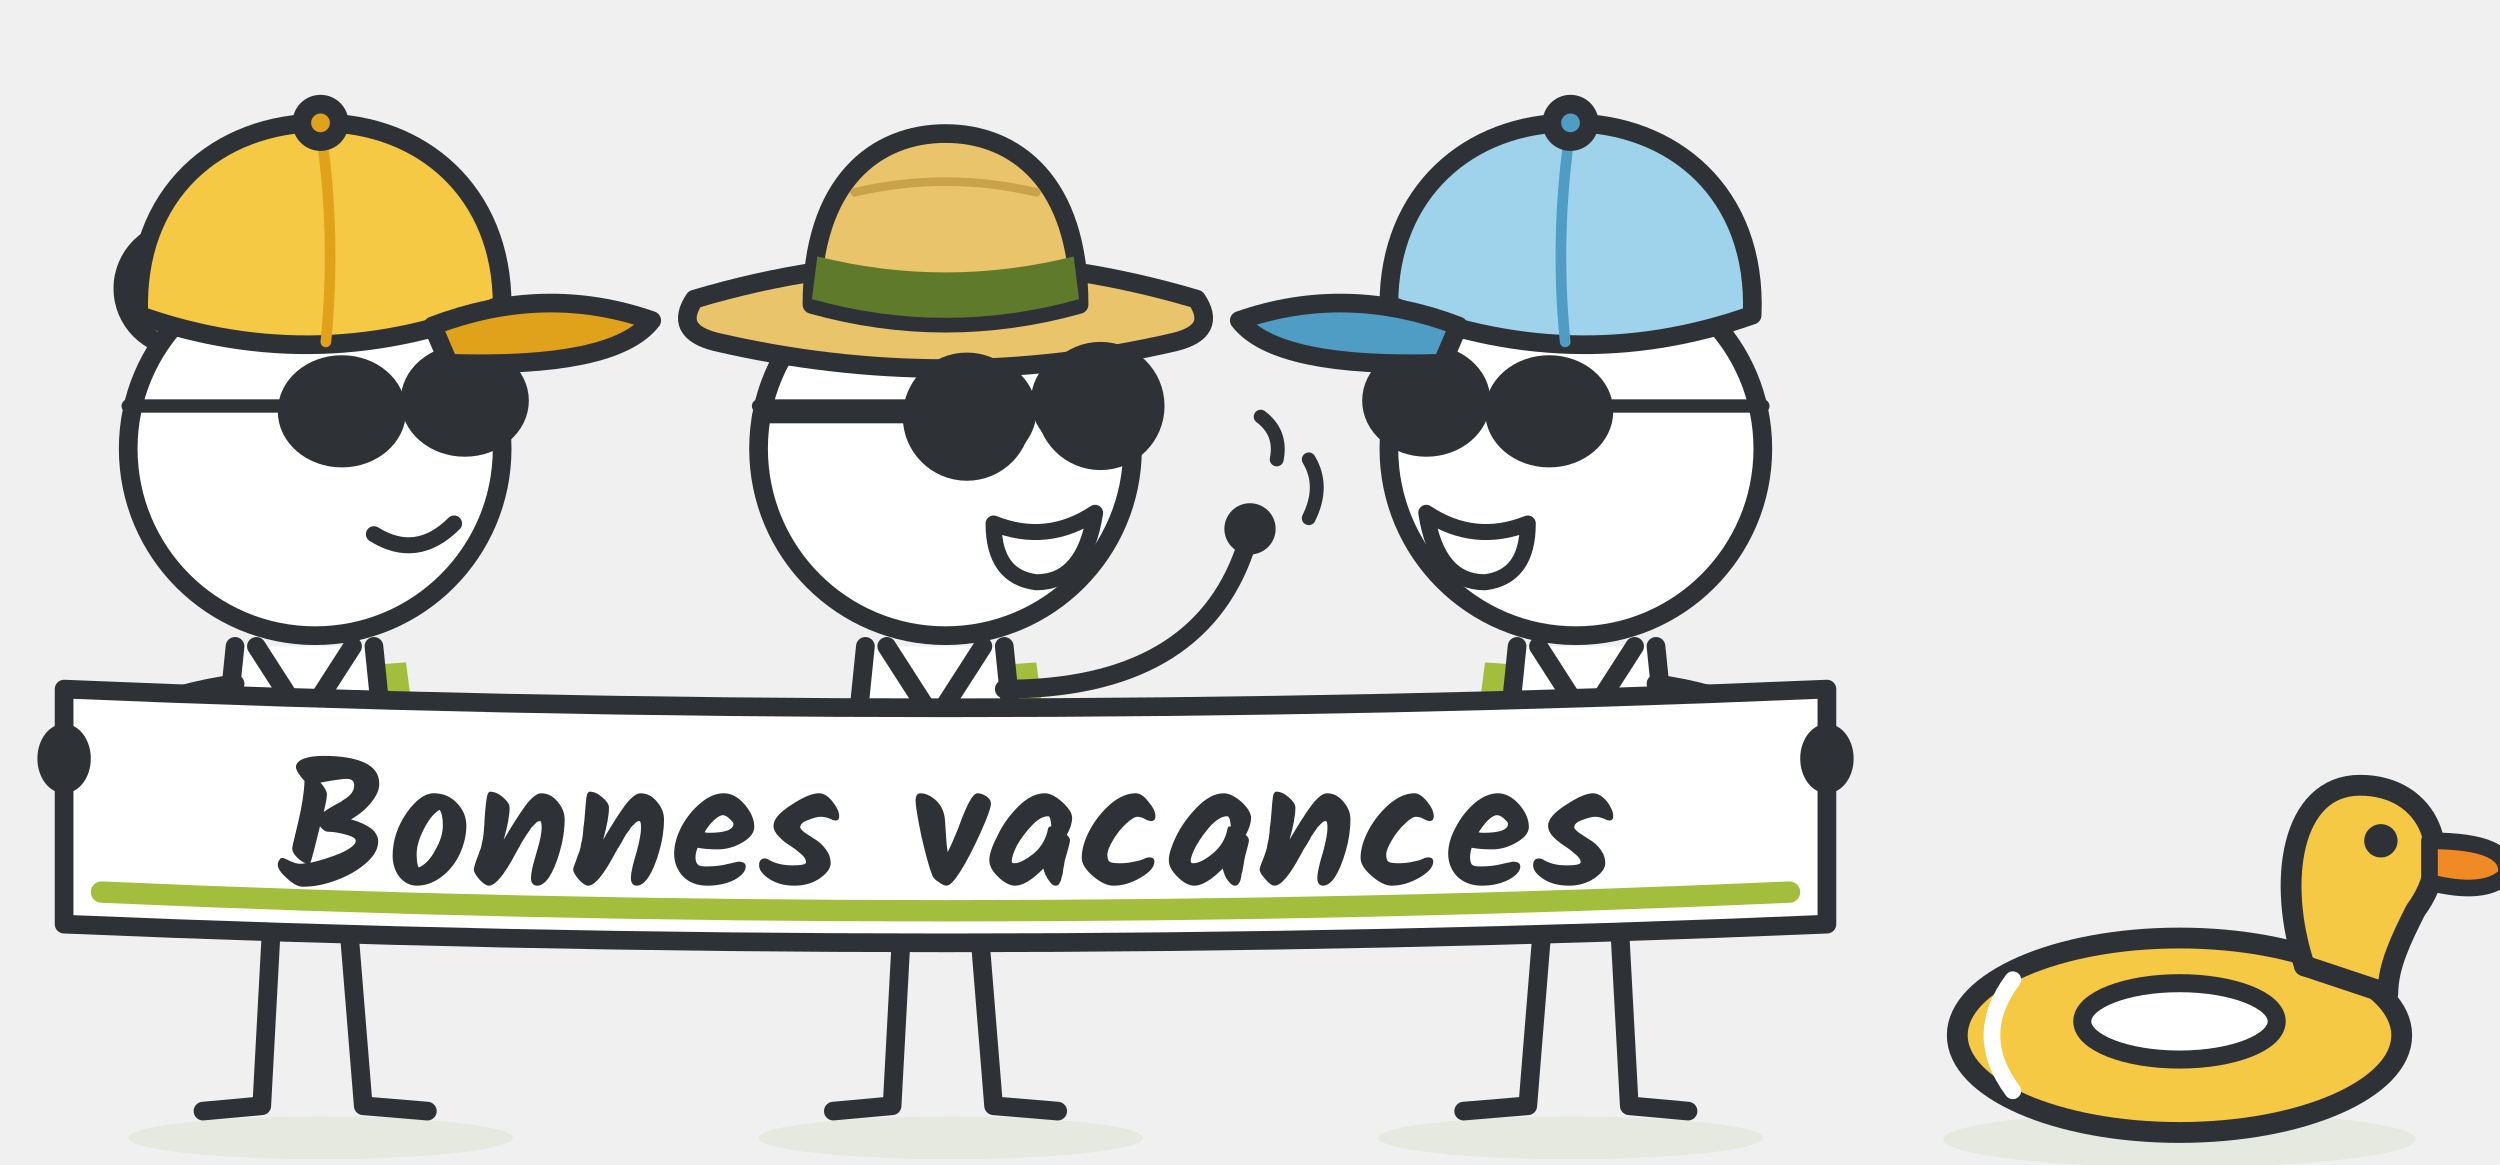
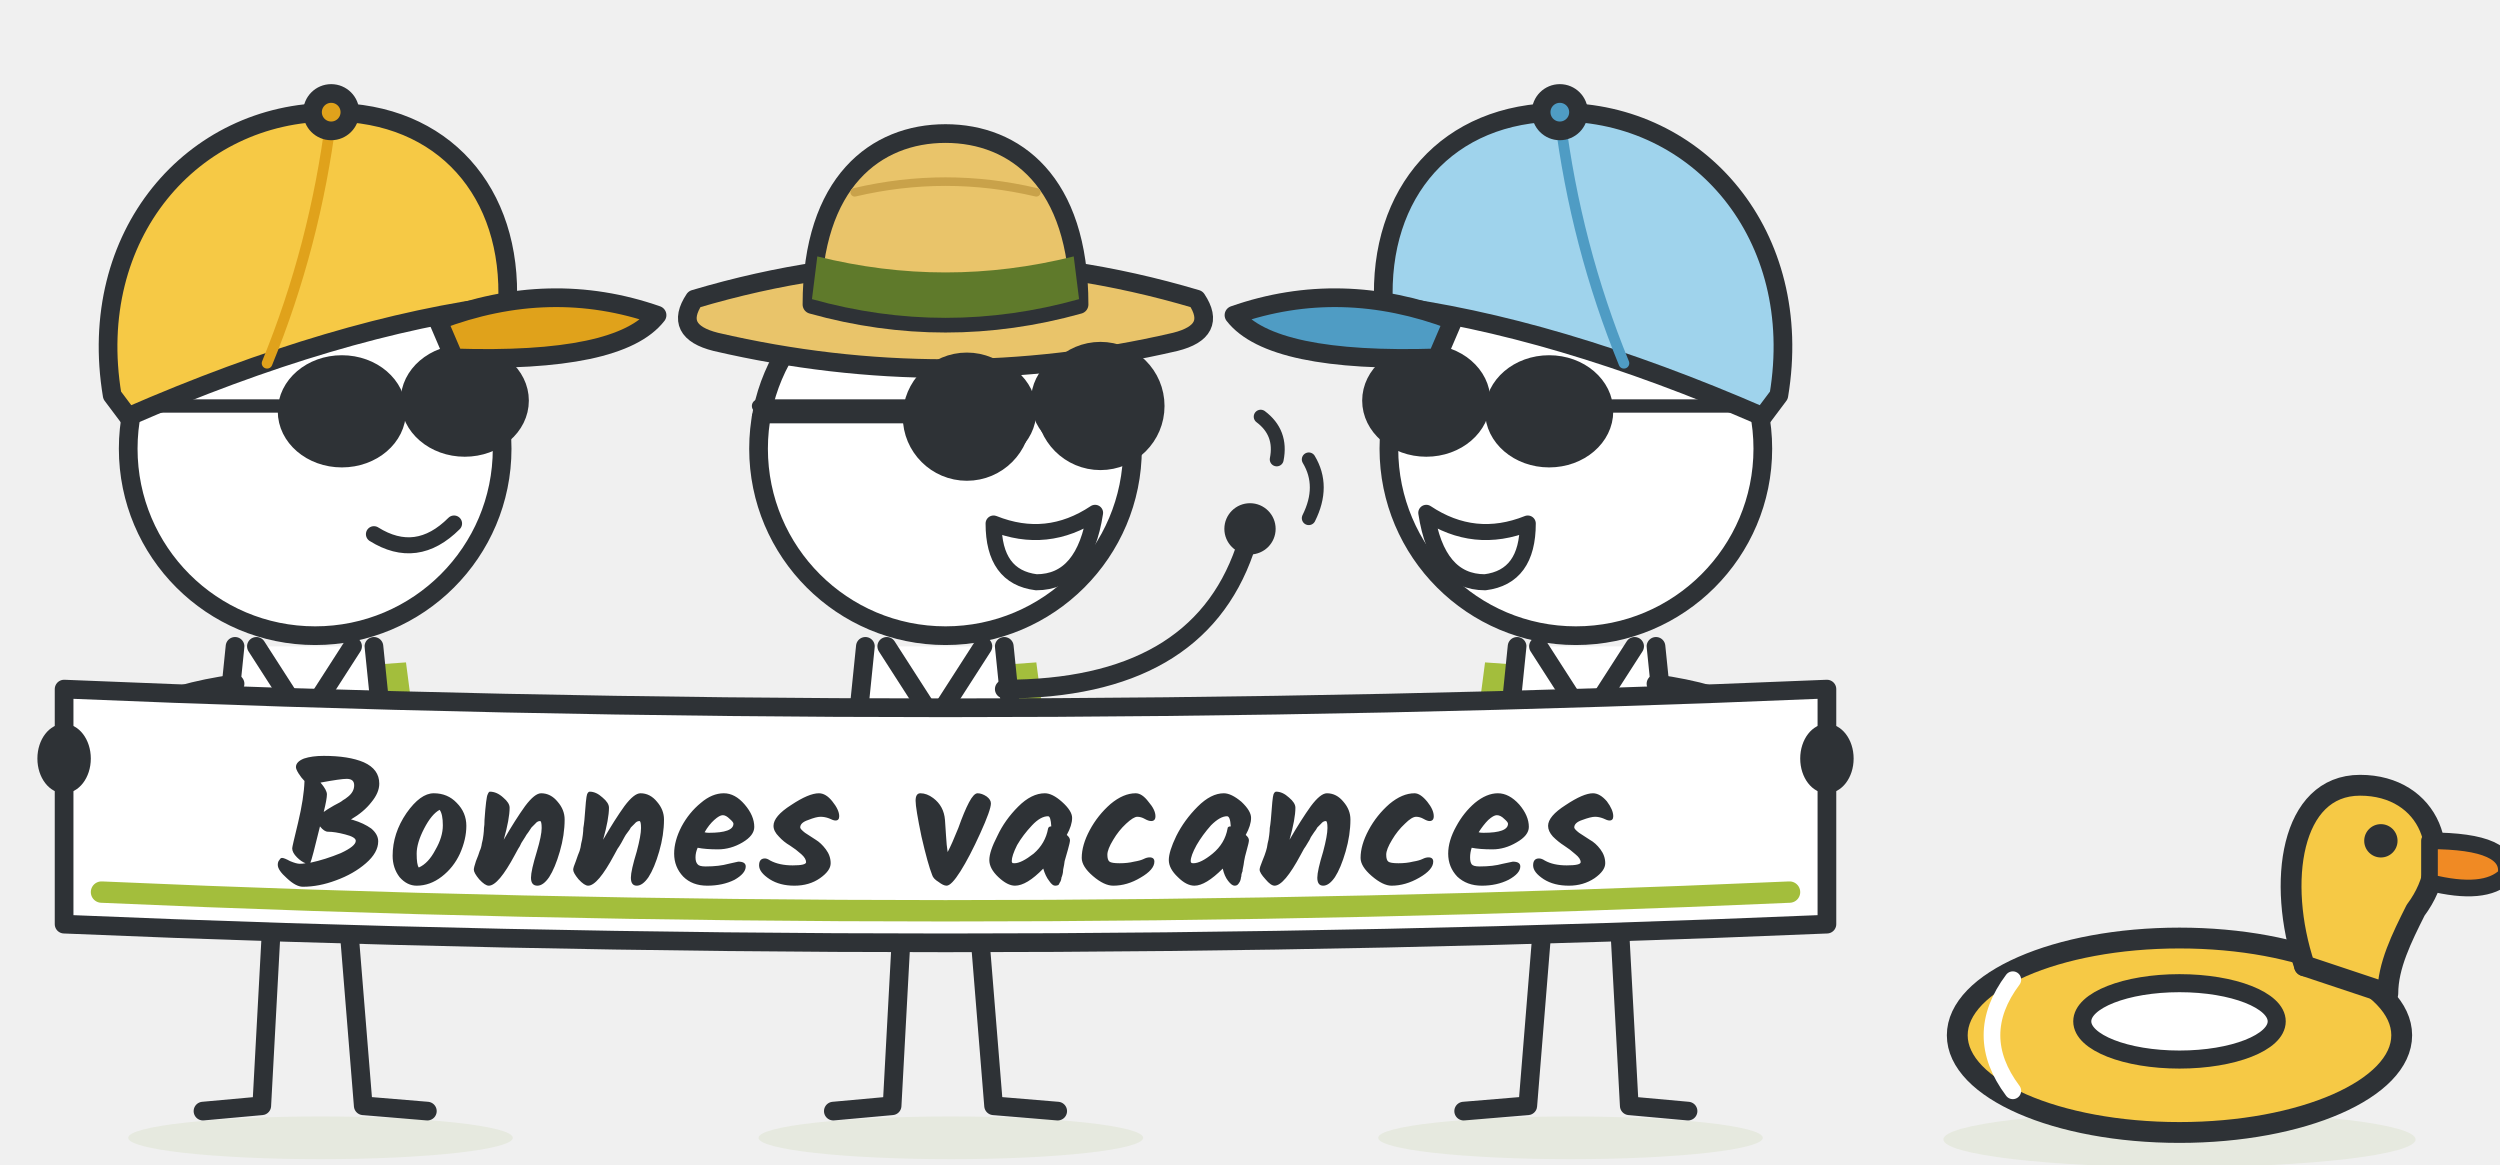
<svg xmlns="http://www.w3.org/2000/svg" aria-hidden="true" focusable="false" viewBox="36 -6 468 218" fill="none" stroke="#2E3236" stroke-width="3.5" stroke-linecap="round" stroke-linejoin="round">
  <g transform="translate(0 6)">
    <ellipse cx="96" cy="201" rx="36" ry="4" fill="#E6E9DF" stroke="none" />
    <path d="M84 114 L112 112 L118 158 L80 160 Z" fill="#A3BE3C" stroke="none" />
    <path d="M87 158 L85 195 L74 196" />
    <path d="M101 158 L104 195 L116 196" />
    <path d="M80 109 L75 158 L111 158 L106 109" fill="#FFFFFF" />
    <path d="M84 109 L93 123 L102 109" />
    <path d="M93 123 L93 157" />
    <circle cx="70" cy="42" r="11" fill="#FFFFFF" />
    <circle cx="95" cy="72" r="35" fill="#FFFFFF" />
    <path d="M60 64 L88 64" stroke-width="2.5" />
    <ellipse cx="100" cy="65" rx="10.5" ry="9" fill="#2E3236" stroke-width="3" />
    <ellipse cx="123" cy="63" rx="10.5" ry="9" fill="#2E3236" stroke-width="3" />
    <path d="M110 64 Q112 61.5 114 63" stroke-width="2.5" />
-     <path d="M62 47 C61 24 77 11 96 11 C115 11 130 24 130 45 Q96 59 62 47 Z" fill="#F6C945" />
-     <path d="M117 49 Q138 41 158 48 Q151 57 120 56 Z" fill="#E0A21B" />
-     <path d="M96 12 Q99 32 97 52" stroke="#E0A21B" stroke-width="2" fill="none" />
-     <circle cx="96" cy="11" r="3.5" fill="#E0A21B" />
+     <path d="M57 62 C52 32 72 9 98 9 C119 9 132 24 131 45 Q99 49 60 66 Z" fill="#F6C945" />
+     <path d="M118 48 Q139 40 159 47 Q152 56 121 55 Z" fill="#E0A21B" />
+     <path d="M98 10 Q95 34 86 56" stroke="#E0A21B" stroke-width="2" fill="none" />
+     <circle cx="98" cy="9" r="3.5" fill="#E0A21B" />
    <circle cx="100" cy="64" r="3.3" fill="#2E3236" stroke="none" />
    <circle cx="120" cy="62" r="3.3" fill="#2E3236" stroke="none" />
    <path d="M106 88 Q114 93 121 86" stroke-width="3" />
    <path d="M80 116 Q58 119 51 131" />
  </g>
  <g transform="translate(118 6)">
    <ellipse cx="96" cy="201" rx="36" ry="4" fill="#E6E9DF" stroke="none" />
    <path d="M84 114 L112 112 L118 158 L80 160 Z" fill="#A3BE3C" stroke="none" />
    <path d="M87 158 L85 195 L74 196" />
    <path d="M101 158 L104 195 L116 196" />
    <path d="M80 109 L75 158 L111 158 L106 109" fill="#FFFFFF" />
    <path d="M84 109 L93 123 L102 109" />
    <path d="M93 123 L93 157" />
    <circle cx="95" cy="72" r="35" fill="#FFFFFF" />
    <path d="M60 64 L88 64" stroke-width="2.5" />
    <ellipse cx="100" cy="65" rx="10.5" ry="9" fill="#2E3236" stroke-width="3" />
    <ellipse cx="123" cy="63" rx="10.5" ry="9" fill="#2E3236" stroke-width="3" />
    <path d="M110 64 Q112 61.5 114 63" stroke-width="2.5" />
    <path d="M48 44 Q95 30 142 44 Q146 50 138 52 Q95 62 52 52 Q44 50 48 44 Z" fill="#E9C46A" />
    <path d="M70 45 C70 22 82 13 95 13 C108 13 120 22 120 45 Q95 52 70 45 Z" fill="#E9C46A" />
    <path d="M71 36 Q95 42 119 36 L120 44 Q95 51 70 44 Z" fill="#5F7A2B" stroke="none" />
    <path d="M78 24 Q95 20 112 24" stroke="#C9A24A" stroke-width="1.6" />
    <path d="M60 66 L88 66" stroke-width="2.5" />
    <circle cx="99" cy="66" r="10.5" fill="#2E3236" stroke-width="3" />
    <circle cx="124" cy="64" r="10.5" fill="#2E3236" stroke-width="3" />
    <path d="M109.5 65 Q111.5 62.5 113.5 64.5" stroke-width="2.5" />
    <circle cx="101" cy="67" r="2.6" fill="#2E3236" stroke="none" />
    <circle cx="125" cy="65" r="2.6" fill="#2E3236" stroke="none" />
    <path d="M104 86 Q114 90 123 84 Q121 97 112 97 Q104 96 104 86 Z" fill="#FFFFFF" stroke-width="3" />
    <path d="M106 117 Q142 117 151 91" />
    <circle cx="152" cy="87" r="4.8" fill="#2E3236" stroke="none" />
    <path d="M163 85 Q166 79 163 74" stroke-width="2.6" />
    <path d="M157 74 Q158 69 154 66" stroke-width="2.6" />
  </g>
  <g transform="translate(236 6) translate(190 0) scale(-1 1)">
    <ellipse cx="96" cy="201" rx="36" ry="4" fill="#E6E9DF" stroke="none" />
    <path d="M84 114 L112 112 L118 158 L80 160 Z" fill="#A3BE3C" stroke="none" />
    <path d="M87 158 L85 195 L74 196" />
    <path d="M101 158 L104 195 L116 196" />
    <path d="M80 109 L75 158 L111 158 L106 109" fill="#FFFFFF" />
    <path d="M84 109 L93 123 L102 109" />
    <path d="M93 123 L93 157" />
    <circle cx="95" cy="72" r="35" fill="#FFFFFF" />
    <path d="M60 64 L88 64" stroke-width="2.5" />
    <ellipse cx="100" cy="65" rx="10.5" ry="9" fill="#2E3236" stroke-width="3" />
    <ellipse cx="123" cy="63" rx="10.5" ry="9" fill="#2E3236" stroke-width="3" />
    <path d="M110 64 Q112 61.5 114 63" stroke-width="2.5" />
-     <path d="M62 47 C61 24 77 11 96 11 C115 11 130 24 130 45 Q96 59 62 47 Z" fill="#9FD3EC" />
-     <path d="M117 49 Q138 41 158 48 Q151 57 120 56 Z" fill="#4F9CC4" />
-     <path d="M96 12 Q99 32 97 52" stroke="#4F9CC4" stroke-width="2" fill="none" />
-     <circle cx="96" cy="11" r="3.5" fill="#4F9CC4" />
+     <path d="M57 62 C52 32 72 9 98 9 C119 9 132 24 131 45 Q99 49 60 66 Z" fill="#9FD3EC" />
+     <path d="M118 48 Q139 40 159 47 Q152 56 121 55 Z" fill="#4F9CC4" />
+     <path d="M98 10 Q95 34 86 56" stroke="#4F9CC4" stroke-width="2" fill="none" />
+     <circle cx="98" cy="9" r="3.5" fill="#4F9CC4" />
    <circle cx="100" cy="64" r="3.3" fill="#2E3236" stroke="none" />
    <circle cx="120" cy="62" r="3.3" fill="#2E3236" stroke="none" />
    <path d="M104 86 Q114 90 123 84 Q121 97 112 97 Q104 96 104 86 Z" fill="#FFFFFF" stroke-width="3" />
    <path d="M80 116 Q58 119 51 131" />
  </g>
  <path d="M48 123 Q213 130 378 123 L378 167 Q213 174 48 167 Z" fill="#FFFFFF" />
  <path d="M55 161 Q213 168 371 161" stroke="#A3BE3C" stroke-width="4" />
  <path class="mot-main" d="M106.8 151.5L106.8 151.5Q106.8 153.6 104.5 155.6Q102.2 157.6 98.9 158.8Q95.7 160 92.7 160L92.7 160Q91.4 160 89.7 158.4Q88.0 156.9 88.0 155.9L88.0 155.9Q88.0 155.3 88.3 155.0Q88.5 154.6 88.8 154.6Q89.2 154.6 90.3 155.2Q91.5 155.7 92.1 155.7Q92.7 155.7 93.2 155.6L93.2 155.6Q92.4 155.3 91.6 154.5Q90.7 153.6 90.7 152.8L90.7 152.8Q90.7 152.5 91.8 148.0Q92.9 143.4 93.0 140.2L93.0 140.2Q92.4 139.6 91.9 138.8Q91.4 138.0 91.4 137.6L91.4 137.6Q91.4 136.6 92.9 136.0Q94.4 135.5 96.6 135.5L96.6 135.5Q101.3 135.5 104.1 136.7Q107.0 138.0 107.0 140.7L107.0 140.7Q107.0 142.4 105.5 144.2Q104.1 146.0 101.7 147.4L101.7 147.4L102.1 147.5Q104.1 148.1 105.5 149.1Q106.8 150.2 106.8 151.5ZM100.9 139.8L100.9 139.8Q99.8 139.8 96.0 140.5L96.0 140.5Q97.2 141.9 97.2 142.7Q97.2 143.6 96.6 146.0L96.6 146.0Q97.1 145.6 98.5 144.8Q99.9 144.1 100.2 143.8Q100.6 143.6 101.2 143.1L101.2 143.1Q102.3 142.2 102.3 141.0Q102.3 139.8 100.9 139.8ZM102.6 151.4L102.6 151.4Q102.6 150.7 100.6 150.2Q98.7 149.7 97.4 149.7L97.4 149.7Q96.7 149.7 95.9 148.7L95.9 148.7Q94.4 154.9 94.1 155.5L94.1 155.5Q96.9 154.9 99.8 153.7Q102.6 152.4 102.6 151.4ZM114.4 156.4Q116.2 155.6 117.5 153.1Q118.9 150.7 118.9 148.5Q118.9 146.4 118.3 145.6L118.3 145.6Q116.8 146.4 115.4 149.1Q114.0 151.8 114.0 153.8Q114.0 155.9 114.4 156.4L114.4 156.4ZM109.5 154.2Q109.5 150.0 112.1 146.2Q114.7 142.5 117.2 142.5Q119.8 142.5 121.5 144.3Q123.3 146.1 123.3 148.6Q123.3 151.1 122.1 153.8Q120.9 156.4 118.7 158.1Q116.5 159.8 114.0 159.8L114.0 159.8Q112.2 159.8 110.8 158.2Q109.5 156.5 109.5 154.2L109.5 154.2ZM137.3 142.5L137.3 142.5Q139.1 142.5 140.4 144.1Q141.7 145.6 141.7 147.4L141.7 147.4Q141.7 150.3 140.8 153.4Q139.9 156.5 138.8 158.2Q137.7 159.8 136.6 159.8Q135.4 159.8 135.4 158.3L135.4 158.3Q135.4 157.0 136.5 153.4L136.5 153.4Q137.4 150.4 137.4 149.0Q137.4 147.7 137.1 147.7L137.1 147.7Q136.6 147.7 136.2 148.2Q135.8 148.6 135.5 148.9Q135.2 149.3 134.9 149.8Q134.5 150.3 134.3 150.7Q134.0 151.2 133.6 151.8Q133.3 152.5 133.0 152.9Q132.8 153.3 132.4 154.0L132.4 154.0Q129.3 159.8 127.5 159.8L127.5 159.8Q126.8 159.8 125.7 158.6Q124.7 157.4 124.7 156.8L124.7 156.8Q124.7 156.4 125.1 155.2Q125.6 154.0 125.8 153.3Q126.1 152.7 126.2 151.9Q126.4 151.2 126.5 150.3Q126.6 149.5 126.6 149.0Q126.7 148.5 126.7 147.5L126.7 147.5Q127.0 143.2 127.3 142.7Q127.5 142.2 127.7 142.2L127.7 142.2Q129.0 142.2 130.2 143.3Q131.4 144.3 131.4 145.2L131.4 145.2Q131.4 147.3 130.3 151.2L130.3 151.2Q132.5 147.4 134.3 144.9Q136.1 142.5 137.3 142.5ZM155.9 142.5L155.9 142.5Q157.7 142.5 159.0 144.1Q160.3 145.6 160.3 147.4L160.3 147.4Q160.3 150.3 159.4 153.4Q158.5 156.5 157.4 158.2Q156.3 159.8 155.2 159.8Q154.1 159.8 154.1 158.3L154.1 158.3Q154.1 157.0 155.2 153.4L155.2 153.4Q156.0 150.4 156.0 149.0Q156.0 147.7 155.7 147.7L155.7 147.7Q155.2 147.7 154.8 148.2Q154.4 148.6 154.1 148.9Q153.9 149.3 153.5 149.8Q153.1 150.3 152.9 150.7Q152.6 151.2 152.3 151.8Q151.9 152.5 151.6 152.9Q151.4 153.3 151.0 154.0L151.0 154.0Q147.9 159.8 146.1 159.8L146.1 159.8Q145.4 159.8 144.3 158.6Q143.3 157.4 143.3 156.8L143.3 156.8Q143.3 156.4 143.8 155.2Q144.2 154.0 144.5 153.3Q144.7 152.7 144.8 151.9Q145.0 151.2 145.1 150.3Q145.2 149.5 145.2 149.0Q145.3 148.5 145.4 147.5L145.4 147.5Q145.7 143.2 145.9 142.7Q146.1 142.2 146.4 142.2L146.4 142.2Q147.6 142.2 148.8 143.3Q150.0 144.3 150.0 145.2L150.0 145.2Q150.0 147.3 148.9 151.2L148.9 151.2Q151.1 147.4 152.9 144.9Q154.7 142.5 155.9 142.5ZM177.2 148.8Q177.2 150.4 175.0 151.7Q172.8 153.0 170.4 153.0Q168.1 153.0 166.6 152.7L166.6 152.7Q166.2 153.6 166.2 154.5Q166.2 155.4 166.6 155.8Q166.9 156.2 168.1 156.2L168.1 156.2Q170.6 156.2 172.4 155.7Q174.2 155.3 174.2 155.3L174.2 155.3Q175.6 155.3 175.6 156.2L175.6 156.2Q175.6 157.5 173.5 158.7Q171.3 159.8 168.4 159.8Q165.6 159.8 163.9 158.1Q162.2 156.3 162.2 153.8Q162.2 151.4 163.6 148.7Q165.0 146.1 167.2 144.3Q169.3 142.5 171.5 142.5Q173.6 142.5 175.4 144.6Q177.2 146.7 177.2 148.8L177.2 148.8ZM173.3 148.2Q173.3 147.9 172.6 147.3Q171.9 146.6 171.3 146.6Q170.7 146.6 169.7 147.5Q168.7 148.4 167.9 149.8L167.9 149.8Q168.2 149.9 168.7 149.9L168.7 149.9Q173.3 149.9 173.3 148.2L173.3 148.2ZM189.3 142.5L189.3 142.5Q190.6 142.5 191.8 144.0Q193.1 145.6 193.1 146.8L193.1 146.8Q193.1 147.6 192.4 147.6L192.4 147.6Q192.0 147.6 191.2 147.2Q190.4 146.9 189.6 146.9Q188.8 146.9 187.3 147.5Q185.8 148.0 185.8 148.9L185.8 148.9Q185.8 149.2 186.7 149.9Q187.6 150.5 188.7 151.2Q189.7 151.8 190.6 153.0Q191.5 154.2 191.5 155.6Q191.5 157.0 189.5 158.4Q187.5 159.8 184.7 159.8Q182.0 159.8 180.1 158.6Q178.1 157.3 178.1 156.0Q178.1 154.7 179.2 154.7L179.2 154.7Q179.6 154.7 180.2 155.1L180.2 155.1Q181.9 156.0 184.4 156.0Q186.9 156.0 186.9 155.4Q186.9 154.7 186.0 153.9Q185.0 153.0 183.9 152.3Q182.7 151.6 181.8 150.6Q180.8 149.6 180.8 148.6L180.8 148.6Q180.8 146.8 184.1 144.7Q187.4 142.5 189.3 142.5ZM219.0 142.5L219.0 142.5Q219.8 142.5 220.7 143.1Q221.5 143.7 221.5 144.4L221.5 144.4Q221.5 145.6 219.5 150.0Q217.5 154.4 215.8 157.1Q214.1 159.8 213.2 159.8L213.2 159.8Q212.6 159.8 211.7 159.1Q210.7 158.5 210.5 157.8L210.5 157.8Q209.7 155.8 208.5 150.6Q207.4 145.3 207.4 143.9Q207.4 142.5 208.3 142.5L208.3 142.5Q209.5 142.5 210.7 143.4L210.7 143.4Q212.7 144.9 212.9 147.5L212.9 147.5Q213.0 148.7 213.1 150.5Q213.2 152.3 213.4 153.5L213.4 153.5Q214.2 152.0 215.4 149.0Q216.5 145.9 217.4 144.2Q218.3 142.5 219.0 142.5ZM235.7 150.3L235.7 150.3Q236.3 150.8 236.3 151.3Q236.3 151.7 235.9 153.1Q235.5 154.5 235.3 155.2Q235.2 156.0 235.1 156.4Q235.0 156.8 235.0 157.1Q235.0 157.3 234.9 157.7Q234.8 158.1 234.7 158.3Q234.7 158.5 234.6 158.8Q234.5 159.1 234.4 159.2Q234.3 159.4 234.2 159.6L234.2 159.6Q234.0 159.8 233.5 159.8Q233.0 159.8 232.4 158.9Q231.7 158.0 231.3 156.6L231.3 156.6Q228.2 159.8 226.0 159.8L226.0 159.8Q224.6 159.8 222.9 158.2Q221.2 156.6 221.2 155.0Q221.2 153.4 222.7 150.5Q224.1 147.5 226.6 145.0Q229.1 142.5 231.6 142.5L231.6 142.5Q233.0 142.5 234.8 144.1Q236.7 145.8 236.7 147.1Q236.7 148.5 235.7 150.3ZM225.9 155.6L225.9 155.6Q227.2 155.6 229.5 153.8Q231.7 151.9 232.2 149.1L232.2 149.1Q232.3 148.7 232.8 148.7L232.8 148.7Q232.7 146.8 232.2 146.8L232.2 146.8Q230.8 146.8 229.2 148.5Q227.5 150.3 226.4 152.2Q225.4 154.2 225.4 155.2L225.4 155.2Q225.4 155.4 225.5 155.5Q225.5 155.6 225.9 155.6ZM238.5 154.6L238.5 154.6Q238.5 152.2 240.0 149.4Q241.5 146.6 243.9 144.5Q246.3 142.5 248.6 142.5L248.6 142.5Q249.8 142.5 251.0 144.1Q252.3 145.6 252.3 146.8L252.3 146.8Q252.3 147.7 251.5 147.7L251.5 147.7Q251.0 147.7 250.3 147.3Q249.6 146.9 248.9 146.9Q248.2 146.9 246.8 148.2Q245.4 149.5 244.4 151.2Q243.3 153.0 243.3 154.0Q243.3 155.0 243.7 155.3Q244.1 155.6 245.6 155.6Q247.1 155.6 248.3 155.3Q249.5 155.1 250.1 154.8Q250.7 154.5 251.2 154.5L251.2 154.5Q252.1 154.5 252.1 155.3L252.1 155.3Q252.1 156.8 249.5 158.3Q247.0 159.8 244.4 159.8L244.4 159.8Q242.7 159.8 240.6 158.0Q238.5 156.2 238.5 154.6ZM269.2 150.3L269.2 150.3Q269.8 150.8 269.8 151.3Q269.8 151.7 269.4 153.1Q269.0 154.5 268.9 155.2Q268.8 156.0 268.7 156.4Q268.6 156.8 268.6 157.1Q268.5 157.3 268.4 157.7Q268.4 158.1 268.3 158.3Q268.3 158.5 268.2 158.8Q268.1 159.1 268.0 159.2Q267.9 159.4 267.7 159.6L267.7 159.6Q267.5 159.8 267.1 159.8Q266.6 159.8 265.9 158.9Q265.2 158.0 264.9 156.6L264.9 156.6Q261.7 159.8 259.6 159.8L259.6 159.8Q258.1 159.8 256.5 158.2Q254.8 156.6 254.8 155.0Q254.8 153.4 256.2 150.5Q257.7 147.5 260.2 145.0Q262.7 142.5 265.1 142.5L265.1 142.5Q266.5 142.5 268.4 144.1Q270.2 145.8 270.2 147.1Q270.2 148.5 269.2 150.3ZM259.4 155.6L259.4 155.6Q260.8 155.6 263.0 153.8Q265.3 151.9 265.8 149.1L265.8 149.1Q265.8 148.7 266.4 148.7L266.4 148.7Q266.3 146.8 265.7 146.8L265.7 146.8Q264.4 146.8 262.7 148.5Q261.1 150.3 260.0 152.2Q258.9 154.2 258.9 155.2L258.9 155.2Q258.9 155.4 259.0 155.5Q259.1 155.6 259.4 155.6ZM284.4 142.5L284.4 142.5Q286.2 142.5 287.5 144.1Q288.8 145.6 288.8 147.4L288.8 147.4Q288.8 150.3 287.9 153.4Q287.0 156.5 285.9 158.2Q284.8 159.8 283.7 159.8Q282.6 159.8 282.6 158.3L282.6 158.3Q282.6 157.0 283.7 153.4L283.7 153.4Q284.5 150.4 284.5 149.0Q284.5 147.7 284.2 147.7L284.2 147.7Q283.7 147.7 283.3 148.2Q282.9 148.6 282.6 148.9Q282.4 149.3 282.0 149.8Q281.7 150.3 281.4 150.7Q281.2 151.2 280.8 151.8Q280.4 152.5 280.1 152.9Q279.9 153.3 279.5 154.0L279.5 154.0Q276.4 159.8 274.6 159.8L274.6 159.8Q273.9 159.8 272.9 158.6Q271.8 157.4 271.8 156.8L271.8 156.8Q271.8 156.4 272.3 155.2Q272.8 154.0 273.0 153.3Q273.2 152.7 273.3 151.9Q273.5 151.2 273.6 150.3Q273.7 149.5 273.7 149.0Q273.8 148.5 273.9 147.5L273.9 147.5Q274.2 143.2 274.4 142.7Q274.6 142.2 274.9 142.2L274.9 142.2Q276.1 142.2 277.3 143.3Q278.5 144.3 278.5 145.2L278.5 145.2Q278.5 147.3 277.4 151.2L277.4 151.2Q279.6 147.4 281.4 144.9Q283.2 142.5 284.4 142.5ZM290.7 154.6L290.7 154.6Q290.7 152.2 292.2 149.4Q293.7 146.6 296.1 144.5Q298.5 142.5 300.8 142.5L300.8 142.5Q301.9 142.5 303.2 144.1Q304.4 145.6 304.4 146.8L304.4 146.8Q304.4 147.7 303.6 147.7L303.6 147.7Q303.2 147.7 302.5 147.3Q301.8 146.9 301.1 146.9Q300.3 146.9 299.0 148.2Q297.6 149.5 296.6 151.2Q295.5 153.0 295.5 154.0Q295.5 155.0 295.9 155.3Q296.3 155.6 297.8 155.6Q299.3 155.6 300.5 155.3Q301.7 155.1 302.3 154.8Q302.9 154.5 303.4 154.5L303.4 154.5Q304.3 154.5 304.3 155.3L304.3 155.3Q304.3 156.8 301.7 158.3Q299.1 159.8 296.5 159.8L296.5 159.8Q294.9 159.8 292.8 158.0Q290.7 156.2 290.7 154.6ZM322.2 148.8Q322.2 150.4 319.9 151.7Q317.7 153.0 315.4 153.0Q313.0 153.0 311.5 152.7L311.5 152.7Q311.2 153.6 311.2 154.5Q311.2 155.4 311.5 155.8Q311.8 156.2 313.0 156.2L313.0 156.2Q315.5 156.2 317.3 155.7Q319.1 155.3 319.2 155.3L319.2 155.3Q320.6 155.3 320.6 156.2L320.6 156.2Q320.6 157.5 318.4 158.7Q316.2 159.8 313.4 159.8Q310.6 159.8 308.8 158.1Q307.1 156.3 307.1 153.8Q307.1 151.4 308.6 148.7Q310.0 146.1 312.1 144.3Q314.3 142.5 316.4 142.5Q318.5 142.5 320.4 144.6Q322.2 146.7 322.2 148.8L322.2 148.8ZM318.3 148.2Q318.3 147.9 317.6 147.3Q316.9 146.6 316.2 146.6Q315.6 146.6 314.6 147.5Q313.7 148.4 312.8 149.8L312.8 149.8Q313.1 149.9 313.7 149.9L313.7 149.9Q318.3 149.9 318.3 148.2L318.3 148.2ZM334.2 142.5L334.2 142.5Q335.5 142.5 336.8 144.0Q338.0 145.6 338.0 146.8L338.0 146.8Q338.0 147.6 337.3 147.6L337.3 147.6Q336.9 147.6 336.1 147.2Q335.3 146.9 334.6 146.9Q333.8 146.9 332.2 147.5Q330.7 148.0 330.7 148.9L330.7 148.9Q330.7 149.2 331.6 149.9Q332.5 150.5 333.6 151.2Q334.7 151.8 335.6 153.0Q336.5 154.2 336.5 155.6Q336.5 157.0 334.5 158.4Q332.4 159.8 329.7 159.8Q326.9 159.8 325.0 158.6Q323.0 157.3 323.0 156.0Q323.0 154.7 324.1 154.7L324.1 154.7Q324.6 154.7 325.2 155.1L325.2 155.1Q326.8 156.0 329.3 156.0Q331.9 156.0 331.9 155.4Q331.9 154.7 330.9 153.9Q329.9 153.0 328.8 152.3Q327.7 151.6 326.7 150.6Q325.8 149.6 325.8 148.6L325.8 148.6Q325.8 146.8 329.1 144.7Q332.4 142.5 334.2 142.5Z" fill="#2E3236" stroke="none" />
  <ellipse cx="48" cy="136" rx="5" ry="6.5" fill="#2E3236" stroke="none" />
  <ellipse cx="378" cy="136" rx="5" ry="6.5" fill="#2E3236" stroke="none" />
  <g class="bouee" transform="translate(444 206) scale(1.3) translate(-444 -206)">
    <ellipse cx="444" cy="207" rx="34" ry="4" fill="#E6E9DF" stroke="none" />
    <ellipse cx="444" cy="192" rx="32" ry="14" fill="#F6C945" stroke="#2E3236" stroke-width="3" />
    <ellipse cx="444" cy="190" rx="14" ry="5.5" fill="#FFFFFF" stroke="#2E3236" stroke-width="2.6" />
    <path d="M420 184 Q414 192 420 200" stroke="#FFFFFF" stroke-width="2.4" fill="none" />
    <path d="M462 182 C460 170 464 162 470 160" stroke="#2E3236" stroke-width="3" fill="none" />
    <path d="M462 182 C458 170 460 156 470 156 C480 156 484 166 478 174 C476 178 474 182 474 186 Z" fill="#F6C945" stroke="#2E3236" stroke-width="3" />
    <path d="M480 164 Q492 164 491 169 Q488 172 480 170 Z" fill="#F08A24" stroke="#2E3236" stroke-width="2.4" />
    <circle cx="473" cy="164" r="2.4" fill="#2E3236" stroke="none" />
  </g>
</svg>
